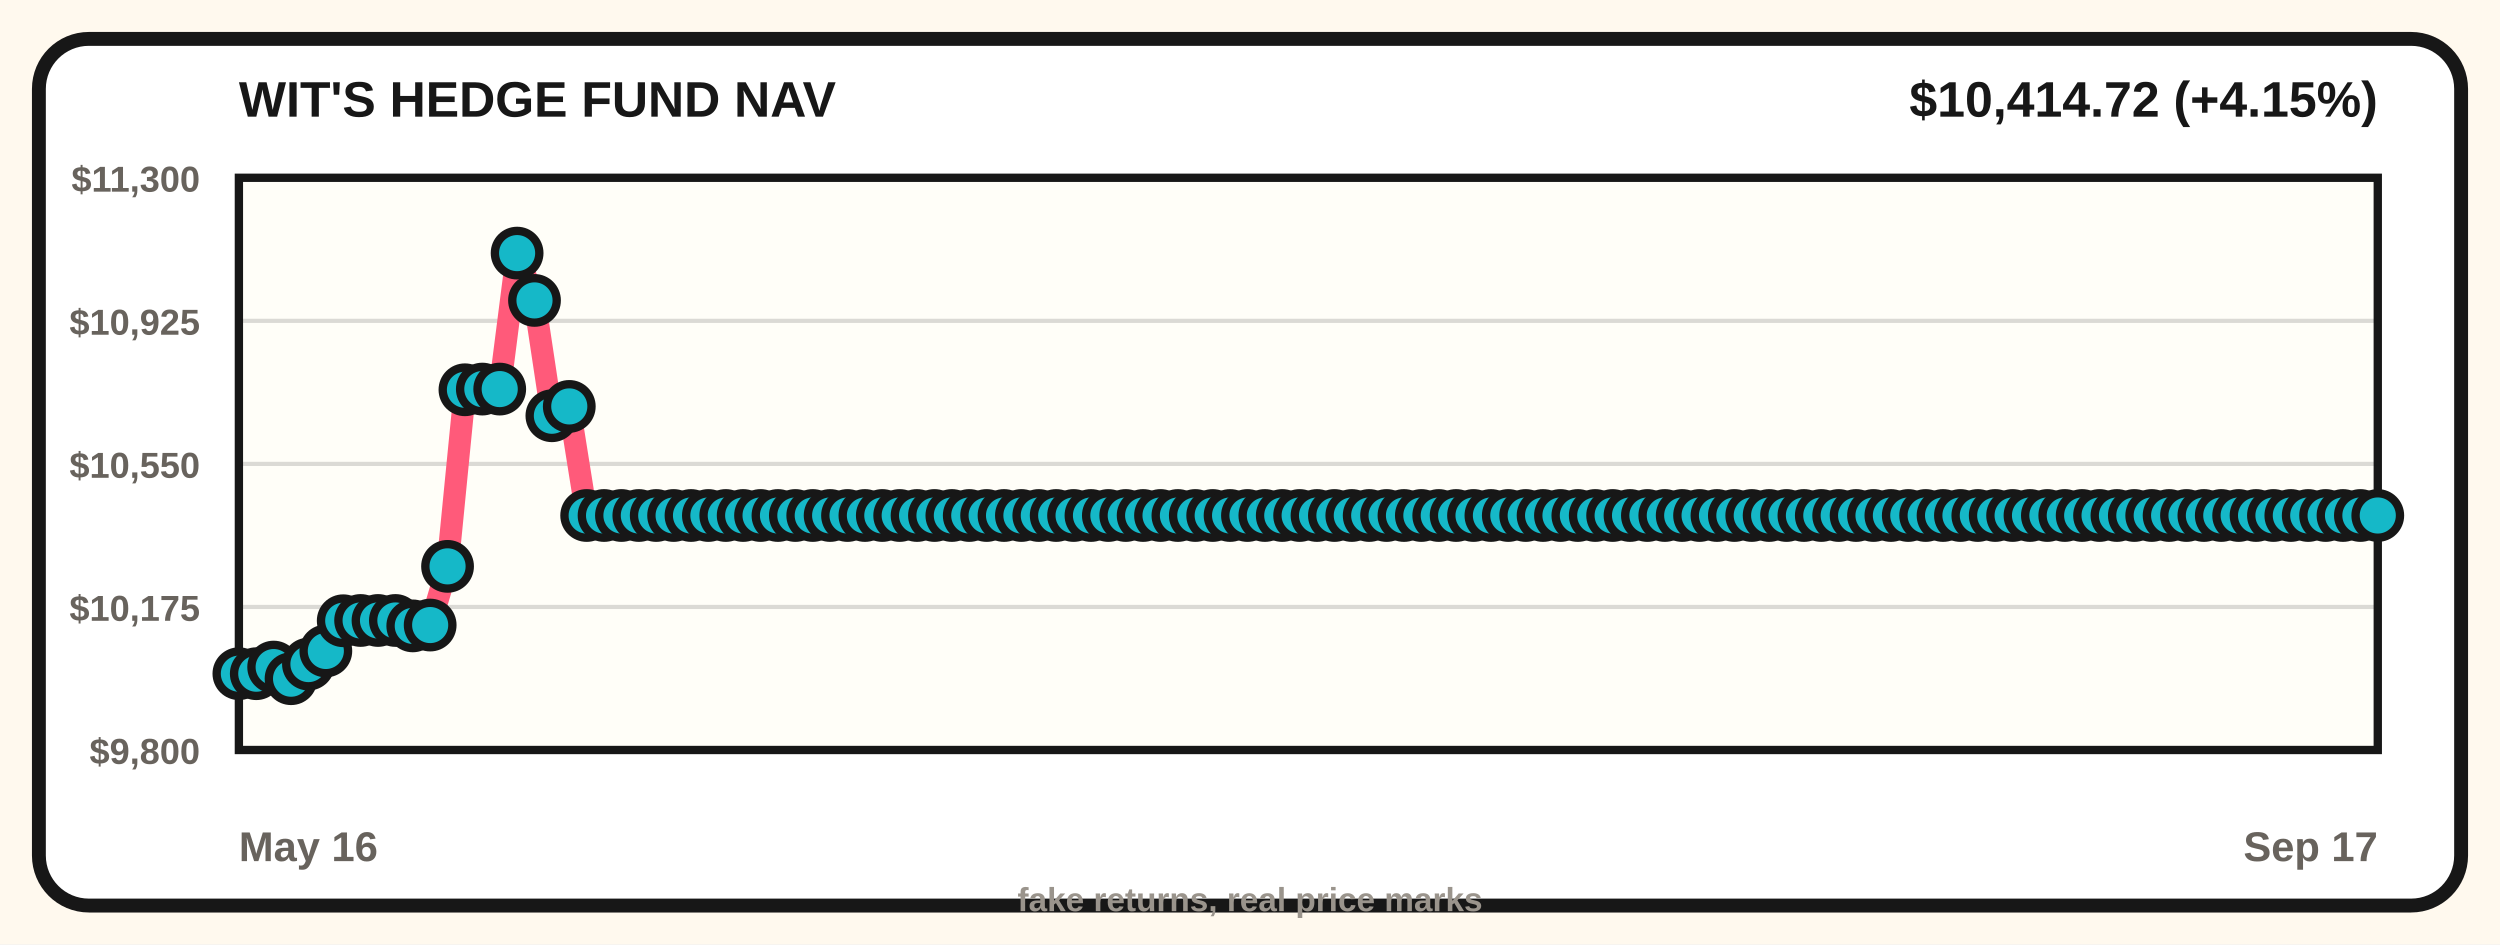
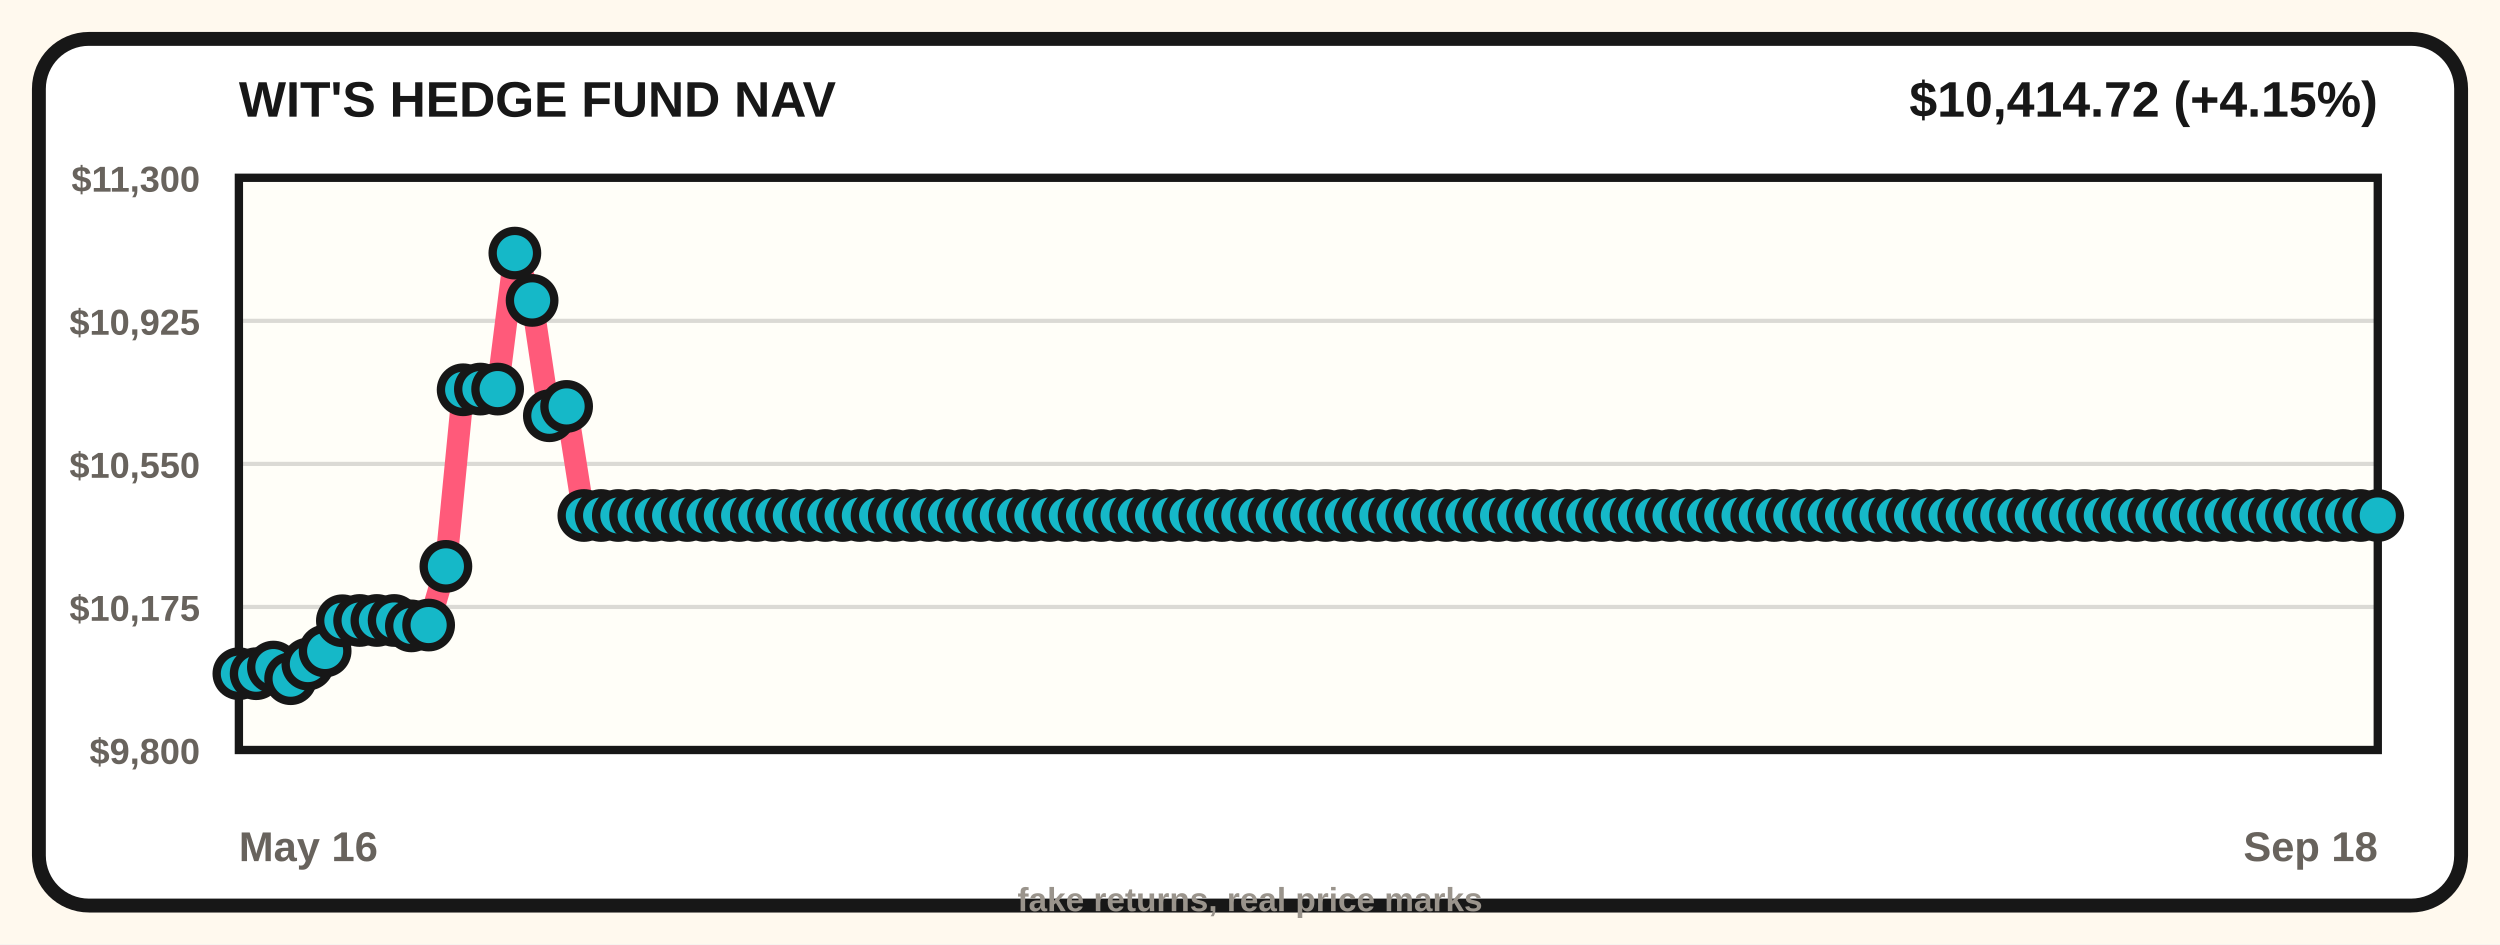
<svg xmlns="http://www.w3.org/2000/svg" width="900" height="340" viewBox="0 0 900 340" role="img" aria-label="Wit's Hedge Fund fake NAV chart">
  <rect width="900" height="340" fill="#fff9ee" />
  <rect x="14" y="14" width="872" height="312" rx="18" fill="#ffffff" stroke="#171717" stroke-width="5" />
  <rect x="86" y="64" width="770" height="206" fill="#fffef8" stroke="#171717" stroke-width="3" />
  <line x1="86" y1="270" x2="856" y2="270" stroke="#171717" stroke-width="1.5" opacity="0.16" />
  <text x="72" y="275" text-anchor="end" font-family="Arial, sans-serif" font-size="13" font-weight="800" fill="#68635d">$9,800</text>
  <line x1="86" y1="218.5" x2="856" y2="218.5" stroke="#171717" stroke-width="1.5" opacity="0.16" />
  <text x="72" y="223.5" text-anchor="end" font-family="Arial, sans-serif" font-size="13" font-weight="800" fill="#68635d">$10,175</text>
  <line x1="86" y1="167" x2="856" y2="167" stroke="#171717" stroke-width="1.5" opacity="0.16" />
  <text x="72" y="172" text-anchor="end" font-family="Arial, sans-serif" font-size="13" font-weight="800" fill="#68635d">$10,550</text>
  <line x1="86" y1="115.5" x2="856" y2="115.5" stroke="#171717" stroke-width="1.5" opacity="0.16" />
  <text x="72" y="120.5" text-anchor="end" font-family="Arial, sans-serif" font-size="13" font-weight="800" fill="#68635d">$10,925</text>
  <line x1="86" y1="64" x2="856" y2="64" stroke="#171717" stroke-width="1.5" opacity="0.16" />
  <text x="72" y="69" text-anchor="end" font-family="Arial, sans-serif" font-size="13" font-weight="800" fill="#68635d">$11,300</text>
-   <polyline points="86,242.53 92.26,242.53 98.52,240.15 104.78,244.33 111.04,239.07 117.3,234.35 123.56,223.47 129.82,223.37 136.08,223.37 142.34,223.37 148.6,225.32 154.86,225.02 161.12,203.89 167.38,140.32 173.64,140.07 179.9,140.07 186.16,91.12 192.42,108.15 198.68,149.67 204.94,146.31 211.2,185.58 217.46,185.58 223.72,185.58 229.98,185.58 236.24,185.58 242.5,185.58 248.76,185.58 255.02,185.58 261.28,185.58 267.54,185.58 273.8,185.58 280.07,185.58 286.33,185.58 292.59,185.58 298.85,185.58 305.11,185.58 311.37,185.58 317.63,185.58 323.89,185.58 330.15,185.58 336.41,185.58 342.67,185.58 348.93,185.58 355.19,185.58 361.45,185.58 367.71,185.58 373.97,185.58 380.23,185.58 386.49,185.58 392.75,185.58 399.01,185.58 405.27,185.58 411.53,185.58 417.79,185.58 424.05,185.58 430.31,185.58 436.57,185.58 442.83,185.58 449.09,185.58 455.35,185.58 461.61,185.58 467.87,185.58 474.13,185.58 480.39,185.58 486.65,185.58 492.91,185.58 499.17,185.58 505.43,185.58 511.69,185.58 517.95,185.58 524.21,185.58 530.47,185.58 536.73,185.58 542.99,185.58 549.25,185.58 555.51,185.58 561.77,185.58 568.03,185.58 574.29,185.58 580.55,185.58 586.81,185.58 593.07,185.58 599.33,185.58 605.59,185.58 611.85,185.58 618.11,185.58 624.37,185.58 630.63,185.58 636.89,185.58 643.15,185.58 649.41,185.58 655.67,185.58 661.93,185.58 668.2,185.58 674.46,185.58 680.72,185.58 686.98,185.58 693.24,185.58 699.5,185.58 705.76,185.58 712.02,185.58 718.28,185.58 724.54,185.58 730.8,185.58 737.06,185.58 743.32,185.58 749.58,185.58 755.84,185.58 762.1,185.58 768.36,185.58 774.62,185.58 780.88,185.58 787.14,185.58 793.4,185.58 799.66,185.58 805.92,185.58 812.18,185.58 818.44,185.58 824.7,185.58 830.96,185.58 837.22,185.58 843.48,185.58 849.74,185.58 856,185.58" fill="none" stroke="#ff5a7a" stroke-width="8" stroke-linecap="round" stroke-linejoin="round" />
+   <polyline points="86,242.53 92.21,242.53 98.42,240.15 104.63,244.33 110.84,239.07 117.05,234.35 123.26,223.47 129.47,223.37 135.68,223.37 141.89,223.37 148.1,225.32 154.31,225.02 160.52,203.89 166.73,140.32 172.94,140.07 179.15,140.07 185.35,91.12 191.56,108.15 197.77,149.67 203.98,146.31 210.19,185.58 216.4,185.58 222.61,185.58 228.82,185.58 235.03,185.58 241.24,185.58 247.45,185.58 253.66,185.58 259.87,185.58 266.08,185.58 272.29,185.58 278.5,185.58 284.71,185.58 290.92,185.58 297.13,185.58 303.34,185.58 309.55,185.58 315.76,185.58 321.97,185.58 328.18,185.58 334.39,185.58 340.6,185.58 346.81,185.58 353.02,185.58 359.23,185.58 365.44,185.58 371.65,185.58 377.85,185.58 384.06,185.58 390.27,185.58 396.48,185.58 402.69,185.58 408.9,185.58 415.11,185.58 421.32,185.58 427.53,185.58 433.74,185.58 439.95,185.58 446.16,185.58 452.37,185.58 458.58,185.58 464.79,185.58 471,185.58 477.21,185.58 483.42,185.58 489.63,185.58 495.84,185.58 502.05,185.58 508.26,185.58 514.47,185.58 520.68,185.58 526.89,185.58 533.1,185.58 539.31,185.58 545.52,185.58 551.73,185.58 557.94,185.58 564.15,185.58 570.35,185.58 576.56,185.58 582.77,185.58 588.98,185.58 595.19,185.58 601.4,185.58 607.61,185.58 613.82,185.58 620.03,185.58 626.24,185.58 632.45,185.58 638.66,185.58 644.87,185.58 651.08,185.58 657.29,185.58 663.5,185.58 669.71,185.58 675.92,185.58 682.13,185.58 688.34,185.58 694.55,185.58 700.76,185.58 706.97,185.58 713.18,185.58 719.39,185.58 725.6,185.58 731.81,185.58 738.02,185.58 744.23,185.58 750.44,185.58 756.65,185.58 762.85,185.58 769.06,185.58 775.27,185.58 781.48,185.58 787.69,185.58 793.9,185.58 800.11,185.58 806.32,185.58 812.53,185.58 818.74,185.58 824.95,185.58 831.16,185.58 837.37,185.58 843.58,185.58 849.79,185.58 856,185.58" fill="none" stroke="#ff5a7a" stroke-width="8" stroke-linecap="round" stroke-linejoin="round" />
  <circle cx="86" cy="242.53" r="8" fill="#15b8c8" stroke="#171717" stroke-width="3" />
-   <circle cx="92.26" cy="242.53" r="8" fill="#15b8c8" stroke="#171717" stroke-width="3" />
-   <circle cx="98.52" cy="240.15" r="8" fill="#15b8c8" stroke="#171717" stroke-width="3" />
-   <circle cx="104.78" cy="244.33" r="8" fill="#15b8c8" stroke="#171717" stroke-width="3" />
-   <circle cx="111.04" cy="239.07" r="8" fill="#15b8c8" stroke="#171717" stroke-width="3" />
-   <circle cx="117.3" cy="234.35" r="8" fill="#15b8c8" stroke="#171717" stroke-width="3" />
-   <circle cx="123.56" cy="223.47" r="8" fill="#15b8c8" stroke="#171717" stroke-width="3" />
-   <circle cx="129.82" cy="223.37" r="8" fill="#15b8c8" stroke="#171717" stroke-width="3" />
-   <circle cx="136.08" cy="223.37" r="8" fill="#15b8c8" stroke="#171717" stroke-width="3" />
-   <circle cx="142.34" cy="223.37" r="8" fill="#15b8c8" stroke="#171717" stroke-width="3" />
-   <circle cx="148.6" cy="225.32" r="8" fill="#15b8c8" stroke="#171717" stroke-width="3" />
-   <circle cx="154.86" cy="225.02" r="8" fill="#15b8c8" stroke="#171717" stroke-width="3" />
-   <circle cx="161.12" cy="203.89" r="8" fill="#15b8c8" stroke="#171717" stroke-width="3" />
-   <circle cx="167.38" cy="140.32" r="8" fill="#15b8c8" stroke="#171717" stroke-width="3" />
-   <circle cx="173.64" cy="140.07" r="8" fill="#15b8c8" stroke="#171717" stroke-width="3" />
-   <circle cx="179.9" cy="140.07" r="8" fill="#15b8c8" stroke="#171717" stroke-width="3" />
-   <circle cx="186.16" cy="91.12" r="8" fill="#15b8c8" stroke="#171717" stroke-width="3" />
-   <circle cx="192.42" cy="108.15" r="8" fill="#15b8c8" stroke="#171717" stroke-width="3" />
-   <circle cx="198.68" cy="149.67" r="8" fill="#15b8c8" stroke="#171717" stroke-width="3" />
-   <circle cx="204.94" cy="146.31" r="8" fill="#15b8c8" stroke="#171717" stroke-width="3" />
-   <circle cx="211.2" cy="185.58" r="8" fill="#15b8c8" stroke="#171717" stroke-width="3" />
-   <circle cx="217.46" cy="185.58" r="8" fill="#15b8c8" stroke="#171717" stroke-width="3" />
-   <circle cx="223.72" cy="185.58" r="8" fill="#15b8c8" stroke="#171717" stroke-width="3" />
-   <circle cx="229.98" cy="185.58" r="8" fill="#15b8c8" stroke="#171717" stroke-width="3" />
-   <circle cx="236.24" cy="185.58" r="8" fill="#15b8c8" stroke="#171717" stroke-width="3" />
-   <circle cx="242.5" cy="185.58" r="8" fill="#15b8c8" stroke="#171717" stroke-width="3" />
-   <circle cx="248.76" cy="185.58" r="8" fill="#15b8c8" stroke="#171717" stroke-width="3" />
-   <circle cx="255.02" cy="185.58" r="8" fill="#15b8c8" stroke="#171717" stroke-width="3" />
-   <circle cx="261.28" cy="185.58" r="8" fill="#15b8c8" stroke="#171717" stroke-width="3" />
-   <circle cx="267.54" cy="185.58" r="8" fill="#15b8c8" stroke="#171717" stroke-width="3" />
-   <circle cx="273.8" cy="185.58" r="8" fill="#15b8c8" stroke="#171717" stroke-width="3" />
-   <circle cx="280.07" cy="185.58" r="8" fill="#15b8c8" stroke="#171717" stroke-width="3" />
-   <circle cx="286.33" cy="185.58" r="8" fill="#15b8c8" stroke="#171717" stroke-width="3" />
-   <circle cx="292.59" cy="185.58" r="8" fill="#15b8c8" stroke="#171717" stroke-width="3" />
-   <circle cx="298.85" cy="185.58" r="8" fill="#15b8c8" stroke="#171717" stroke-width="3" />
-   <circle cx="305.11" cy="185.58" r="8" fill="#15b8c8" stroke="#171717" stroke-width="3" />
-   <circle cx="311.37" cy="185.58" r="8" fill="#15b8c8" stroke="#171717" stroke-width="3" />
-   <circle cx="317.63" cy="185.58" r="8" fill="#15b8c8" stroke="#171717" stroke-width="3" />
-   <circle cx="323.89" cy="185.58" r="8" fill="#15b8c8" stroke="#171717" stroke-width="3" />
-   <circle cx="330.15" cy="185.58" r="8" fill="#15b8c8" stroke="#171717" stroke-width="3" />
-   <circle cx="336.41" cy="185.58" r="8" fill="#15b8c8" stroke="#171717" stroke-width="3" />
-   <circle cx="342.67" cy="185.58" r="8" fill="#15b8c8" stroke="#171717" stroke-width="3" />
-   <circle cx="348.93" cy="185.58" r="8" fill="#15b8c8" stroke="#171717" stroke-width="3" />
-   <circle cx="355.19" cy="185.58" r="8" fill="#15b8c8" stroke="#171717" stroke-width="3" />
-   <circle cx="361.45" cy="185.58" r="8" fill="#15b8c8" stroke="#171717" stroke-width="3" />
-   <circle cx="367.71" cy="185.58" r="8" fill="#15b8c8" stroke="#171717" stroke-width="3" />
-   <circle cx="373.97" cy="185.58" r="8" fill="#15b8c8" stroke="#171717" stroke-width="3" />
-   <circle cx="380.23" cy="185.58" r="8" fill="#15b8c8" stroke="#171717" stroke-width="3" />
-   <circle cx="386.49" cy="185.58" r="8" fill="#15b8c8" stroke="#171717" stroke-width="3" />
-   <circle cx="392.75" cy="185.58" r="8" fill="#15b8c8" stroke="#171717" stroke-width="3" />
-   <circle cx="399.01" cy="185.58" r="8" fill="#15b8c8" stroke="#171717" stroke-width="3" />
-   <circle cx="405.27" cy="185.58" r="8" fill="#15b8c8" stroke="#171717" stroke-width="3" />
-   <circle cx="411.53" cy="185.58" r="8" fill="#15b8c8" stroke="#171717" stroke-width="3" />
-   <circle cx="417.79" cy="185.58" r="8" fill="#15b8c8" stroke="#171717" stroke-width="3" />
-   <circle cx="424.05" cy="185.58" r="8" fill="#15b8c8" stroke="#171717" stroke-width="3" />
-   <circle cx="430.31" cy="185.58" r="8" fill="#15b8c8" stroke="#171717" stroke-width="3" />
-   <circle cx="436.57" cy="185.58" r="8" fill="#15b8c8" stroke="#171717" stroke-width="3" />
-   <circle cx="442.83" cy="185.58" r="8" fill="#15b8c8" stroke="#171717" stroke-width="3" />
-   <circle cx="449.09" cy="185.58" r="8" fill="#15b8c8" stroke="#171717" stroke-width="3" />
-   <circle cx="455.35" cy="185.58" r="8" fill="#15b8c8" stroke="#171717" stroke-width="3" />
-   <circle cx="461.61" cy="185.58" r="8" fill="#15b8c8" stroke="#171717" stroke-width="3" />
-   <circle cx="467.87" cy="185.58" r="8" fill="#15b8c8" stroke="#171717" stroke-width="3" />
-   <circle cx="474.13" cy="185.58" r="8" fill="#15b8c8" stroke="#171717" stroke-width="3" />
-   <circle cx="480.39" cy="185.58" r="8" fill="#15b8c8" stroke="#171717" stroke-width="3" />
-   <circle cx="486.65" cy="185.58" r="8" fill="#15b8c8" stroke="#171717" stroke-width="3" />
-   <circle cx="492.91" cy="185.58" r="8" fill="#15b8c8" stroke="#171717" stroke-width="3" />
-   <circle cx="499.17" cy="185.58" r="8" fill="#15b8c8" stroke="#171717" stroke-width="3" />
-   <circle cx="505.43" cy="185.58" r="8" fill="#15b8c8" stroke="#171717" stroke-width="3" />
-   <circle cx="511.69" cy="185.58" r="8" fill="#15b8c8" stroke="#171717" stroke-width="3" />
-   <circle cx="517.95" cy="185.58" r="8" fill="#15b8c8" stroke="#171717" stroke-width="3" />
-   <circle cx="524.21" cy="185.58" r="8" fill="#15b8c8" stroke="#171717" stroke-width="3" />
-   <circle cx="530.47" cy="185.58" r="8" fill="#15b8c8" stroke="#171717" stroke-width="3" />
-   <circle cx="536.73" cy="185.58" r="8" fill="#15b8c8" stroke="#171717" stroke-width="3" />
-   <circle cx="542.99" cy="185.58" r="8" fill="#15b8c8" stroke="#171717" stroke-width="3" />
-   <circle cx="549.25" cy="185.58" r="8" fill="#15b8c8" stroke="#171717" stroke-width="3" />
-   <circle cx="555.51" cy="185.58" r="8" fill="#15b8c8" stroke="#171717" stroke-width="3" />
-   <circle cx="561.77" cy="185.58" r="8" fill="#15b8c8" stroke="#171717" stroke-width="3" />
-   <circle cx="568.03" cy="185.58" r="8" fill="#15b8c8" stroke="#171717" stroke-width="3" />
-   <circle cx="574.29" cy="185.58" r="8" fill="#15b8c8" stroke="#171717" stroke-width="3" />
-   <circle cx="580.55" cy="185.58" r="8" fill="#15b8c8" stroke="#171717" stroke-width="3" />
-   <circle cx="586.81" cy="185.58" r="8" fill="#15b8c8" stroke="#171717" stroke-width="3" />
-   <circle cx="593.07" cy="185.58" r="8" fill="#15b8c8" stroke="#171717" stroke-width="3" />
-   <circle cx="599.33" cy="185.58" r="8" fill="#15b8c8" stroke="#171717" stroke-width="3" />
-   <circle cx="605.59" cy="185.58" r="8" fill="#15b8c8" stroke="#171717" stroke-width="3" />
-   <circle cx="611.85" cy="185.58" r="8" fill="#15b8c8" stroke="#171717" stroke-width="3" />
-   <circle cx="618.11" cy="185.58" r="8" fill="#15b8c8" stroke="#171717" stroke-width="3" />
-   <circle cx="624.37" cy="185.58" r="8" fill="#15b8c8" stroke="#171717" stroke-width="3" />
-   <circle cx="630.63" cy="185.58" r="8" fill="#15b8c8" stroke="#171717" stroke-width="3" />
-   <circle cx="636.89" cy="185.58" r="8" fill="#15b8c8" stroke="#171717" stroke-width="3" />
-   <circle cx="643.15" cy="185.58" r="8" fill="#15b8c8" stroke="#171717" stroke-width="3" />
-   <circle cx="649.41" cy="185.58" r="8" fill="#15b8c8" stroke="#171717" stroke-width="3" />
-   <circle cx="655.67" cy="185.58" r="8" fill="#15b8c8" stroke="#171717" stroke-width="3" />
-   <circle cx="661.93" cy="185.58" r="8" fill="#15b8c8" stroke="#171717" stroke-width="3" />
-   <circle cx="668.2" cy="185.58" r="8" fill="#15b8c8" stroke="#171717" stroke-width="3" />
-   <circle cx="674.46" cy="185.58" r="8" fill="#15b8c8" stroke="#171717" stroke-width="3" />
-   <circle cx="680.72" cy="185.58" r="8" fill="#15b8c8" stroke="#171717" stroke-width="3" />
-   <circle cx="686.98" cy="185.58" r="8" fill="#15b8c8" stroke="#171717" stroke-width="3" />
-   <circle cx="693.24" cy="185.58" r="8" fill="#15b8c8" stroke="#171717" stroke-width="3" />
-   <circle cx="699.5" cy="185.58" r="8" fill="#15b8c8" stroke="#171717" stroke-width="3" />
-   <circle cx="705.76" cy="185.58" r="8" fill="#15b8c8" stroke="#171717" stroke-width="3" />
-   <circle cx="712.02" cy="185.58" r="8" fill="#15b8c8" stroke="#171717" stroke-width="3" />
-   <circle cx="718.28" cy="185.58" r="8" fill="#15b8c8" stroke="#171717" stroke-width="3" />
-   <circle cx="724.54" cy="185.58" r="8" fill="#15b8c8" stroke="#171717" stroke-width="3" />
-   <circle cx="730.8" cy="185.58" r="8" fill="#15b8c8" stroke="#171717" stroke-width="3" />
-   <circle cx="737.06" cy="185.58" r="8" fill="#15b8c8" stroke="#171717" stroke-width="3" />
-   <circle cx="743.32" cy="185.58" r="8" fill="#15b8c8" stroke="#171717" stroke-width="3" />
-   <circle cx="749.58" cy="185.58" r="8" fill="#15b8c8" stroke="#171717" stroke-width="3" />
-   <circle cx="755.84" cy="185.58" r="8" fill="#15b8c8" stroke="#171717" stroke-width="3" />
-   <circle cx="762.1" cy="185.58" r="8" fill="#15b8c8" stroke="#171717" stroke-width="3" />
-   <circle cx="768.36" cy="185.58" r="8" fill="#15b8c8" stroke="#171717" stroke-width="3" />
-   <circle cx="774.62" cy="185.58" r="8" fill="#15b8c8" stroke="#171717" stroke-width="3" />
-   <circle cx="780.88" cy="185.58" r="8" fill="#15b8c8" stroke="#171717" stroke-width="3" />
-   <circle cx="787.14" cy="185.58" r="8" fill="#15b8c8" stroke="#171717" stroke-width="3" />
-   <circle cx="793.4" cy="185.58" r="8" fill="#15b8c8" stroke="#171717" stroke-width="3" />
-   <circle cx="799.66" cy="185.58" r="8" fill="#15b8c8" stroke="#171717" stroke-width="3" />
-   <circle cx="805.92" cy="185.58" r="8" fill="#15b8c8" stroke="#171717" stroke-width="3" />
-   <circle cx="812.18" cy="185.58" r="8" fill="#15b8c8" stroke="#171717" stroke-width="3" />
-   <circle cx="818.44" cy="185.58" r="8" fill="#15b8c8" stroke="#171717" stroke-width="3" />
-   <circle cx="824.7" cy="185.58" r="8" fill="#15b8c8" stroke="#171717" stroke-width="3" />
-   <circle cx="830.96" cy="185.58" r="8" fill="#15b8c8" stroke="#171717" stroke-width="3" />
-   <circle cx="837.22" cy="185.58" r="8" fill="#15b8c8" stroke="#171717" stroke-width="3" />
-   <circle cx="843.48" cy="185.58" r="8" fill="#15b8c8" stroke="#171717" stroke-width="3" />
-   <circle cx="849.74" cy="185.58" r="8" fill="#15b8c8" stroke="#171717" stroke-width="3" />
+   <circle cx="92.21" cy="242.53" r="8" fill="#15b8c8" stroke="#171717" stroke-width="3" />
+   <circle cx="98.42" cy="240.15" r="8" fill="#15b8c8" stroke="#171717" stroke-width="3" />
+   <circle cx="104.63" cy="244.33" r="8" fill="#15b8c8" stroke="#171717" stroke-width="3" />
+   <circle cx="110.84" cy="239.07" r="8" fill="#15b8c8" stroke="#171717" stroke-width="3" />
+   <circle cx="117.05" cy="234.35" r="8" fill="#15b8c8" stroke="#171717" stroke-width="3" />
+   <circle cx="123.26" cy="223.47" r="8" fill="#15b8c8" stroke="#171717" stroke-width="3" />
+   <circle cx="129.47" cy="223.37" r="8" fill="#15b8c8" stroke="#171717" stroke-width="3" />
+   <circle cx="135.68" cy="223.37" r="8" fill="#15b8c8" stroke="#171717" stroke-width="3" />
+   <circle cx="141.89" cy="223.37" r="8" fill="#15b8c8" stroke="#171717" stroke-width="3" />
+   <circle cx="148.1" cy="225.32" r="8" fill="#15b8c8" stroke="#171717" stroke-width="3" />
+   <circle cx="154.31" cy="225.02" r="8" fill="#15b8c8" stroke="#171717" stroke-width="3" />
+   <circle cx="160.52" cy="203.89" r="8" fill="#15b8c8" stroke="#171717" stroke-width="3" />
+   <circle cx="166.73" cy="140.32" r="8" fill="#15b8c8" stroke="#171717" stroke-width="3" />
+   <circle cx="172.94" cy="140.07" r="8" fill="#15b8c8" stroke="#171717" stroke-width="3" />
+   <circle cx="179.15" cy="140.07" r="8" fill="#15b8c8" stroke="#171717" stroke-width="3" />
+   <circle cx="185.35" cy="91.12" r="8" fill="#15b8c8" stroke="#171717" stroke-width="3" />
+   <circle cx="191.56" cy="108.15" r="8" fill="#15b8c8" stroke="#171717" stroke-width="3" />
+   <circle cx="197.77" cy="149.67" r="8" fill="#15b8c8" stroke="#171717" stroke-width="3" />
+   <circle cx="203.98" cy="146.31" r="8" fill="#15b8c8" stroke="#171717" stroke-width="3" />
+   <circle cx="210.19" cy="185.58" r="8" fill="#15b8c8" stroke="#171717" stroke-width="3" />
+   <circle cx="216.4" cy="185.58" r="8" fill="#15b8c8" stroke="#171717" stroke-width="3" />
+   <circle cx="222.61" cy="185.58" r="8" fill="#15b8c8" stroke="#171717" stroke-width="3" />
+   <circle cx="228.82" cy="185.58" r="8" fill="#15b8c8" stroke="#171717" stroke-width="3" />
+   <circle cx="235.03" cy="185.58" r="8" fill="#15b8c8" stroke="#171717" stroke-width="3" />
+   <circle cx="241.24" cy="185.58" r="8" fill="#15b8c8" stroke="#171717" stroke-width="3" />
+   <circle cx="247.45" cy="185.58" r="8" fill="#15b8c8" stroke="#171717" stroke-width="3" />
+   <circle cx="253.66" cy="185.58" r="8" fill="#15b8c8" stroke="#171717" stroke-width="3" />
+   <circle cx="259.87" cy="185.58" r="8" fill="#15b8c8" stroke="#171717" stroke-width="3" />
+   <circle cx="266.08" cy="185.58" r="8" fill="#15b8c8" stroke="#171717" stroke-width="3" />
+   <circle cx="272.29" cy="185.58" r="8" fill="#15b8c8" stroke="#171717" stroke-width="3" />
+   <circle cx="278.5" cy="185.58" r="8" fill="#15b8c8" stroke="#171717" stroke-width="3" />
+   <circle cx="284.71" cy="185.58" r="8" fill="#15b8c8" stroke="#171717" stroke-width="3" />
+   <circle cx="290.92" cy="185.58" r="8" fill="#15b8c8" stroke="#171717" stroke-width="3" />
+   <circle cx="297.13" cy="185.58" r="8" fill="#15b8c8" stroke="#171717" stroke-width="3" />
+   <circle cx="303.34" cy="185.58" r="8" fill="#15b8c8" stroke="#171717" stroke-width="3" />
+   <circle cx="309.55" cy="185.58" r="8" fill="#15b8c8" stroke="#171717" stroke-width="3" />
+   <circle cx="315.76" cy="185.58" r="8" fill="#15b8c8" stroke="#171717" stroke-width="3" />
+   <circle cx="321.97" cy="185.58" r="8" fill="#15b8c8" stroke="#171717" stroke-width="3" />
+   <circle cx="328.18" cy="185.58" r="8" fill="#15b8c8" stroke="#171717" stroke-width="3" />
+   <circle cx="334.39" cy="185.58" r="8" fill="#15b8c8" stroke="#171717" stroke-width="3" />
+   <circle cx="340.6" cy="185.58" r="8" fill="#15b8c8" stroke="#171717" stroke-width="3" />
+   <circle cx="346.81" cy="185.58" r="8" fill="#15b8c8" stroke="#171717" stroke-width="3" />
+   <circle cx="353.02" cy="185.58" r="8" fill="#15b8c8" stroke="#171717" stroke-width="3" />
+   <circle cx="359.23" cy="185.58" r="8" fill="#15b8c8" stroke="#171717" stroke-width="3" />
+   <circle cx="365.44" cy="185.58" r="8" fill="#15b8c8" stroke="#171717" stroke-width="3" />
+   <circle cx="371.65" cy="185.58" r="8" fill="#15b8c8" stroke="#171717" stroke-width="3" />
+   <circle cx="377.85" cy="185.58" r="8" fill="#15b8c8" stroke="#171717" stroke-width="3" />
+   <circle cx="384.06" cy="185.58" r="8" fill="#15b8c8" stroke="#171717" stroke-width="3" />
+   <circle cx="390.27" cy="185.58" r="8" fill="#15b8c8" stroke="#171717" stroke-width="3" />
+   <circle cx="396.48" cy="185.58" r="8" fill="#15b8c8" stroke="#171717" stroke-width="3" />
+   <circle cx="402.69" cy="185.58" r="8" fill="#15b8c8" stroke="#171717" stroke-width="3" />
+   <circle cx="408.9" cy="185.58" r="8" fill="#15b8c8" stroke="#171717" stroke-width="3" />
+   <circle cx="415.11" cy="185.58" r="8" fill="#15b8c8" stroke="#171717" stroke-width="3" />
+   <circle cx="421.32" cy="185.58" r="8" fill="#15b8c8" stroke="#171717" stroke-width="3" />
+   <circle cx="427.53" cy="185.58" r="8" fill="#15b8c8" stroke="#171717" stroke-width="3" />
+   <circle cx="433.74" cy="185.58" r="8" fill="#15b8c8" stroke="#171717" stroke-width="3" />
+   <circle cx="439.95" cy="185.58" r="8" fill="#15b8c8" stroke="#171717" stroke-width="3" />
+   <circle cx="446.16" cy="185.58" r="8" fill="#15b8c8" stroke="#171717" stroke-width="3" />
+   <circle cx="452.37" cy="185.58" r="8" fill="#15b8c8" stroke="#171717" stroke-width="3" />
+   <circle cx="458.58" cy="185.58" r="8" fill="#15b8c8" stroke="#171717" stroke-width="3" />
+   <circle cx="464.79" cy="185.58" r="8" fill="#15b8c8" stroke="#171717" stroke-width="3" />
+   <circle cx="471" cy="185.58" r="8" fill="#15b8c8" stroke="#171717" stroke-width="3" />
+   <circle cx="477.21" cy="185.58" r="8" fill="#15b8c8" stroke="#171717" stroke-width="3" />
+   <circle cx="483.42" cy="185.58" r="8" fill="#15b8c8" stroke="#171717" stroke-width="3" />
+   <circle cx="489.63" cy="185.58" r="8" fill="#15b8c8" stroke="#171717" stroke-width="3" />
+   <circle cx="495.84" cy="185.58" r="8" fill="#15b8c8" stroke="#171717" stroke-width="3" />
+   <circle cx="502.05" cy="185.58" r="8" fill="#15b8c8" stroke="#171717" stroke-width="3" />
+   <circle cx="508.26" cy="185.58" r="8" fill="#15b8c8" stroke="#171717" stroke-width="3" />
+   <circle cx="514.47" cy="185.58" r="8" fill="#15b8c8" stroke="#171717" stroke-width="3" />
+   <circle cx="520.68" cy="185.58" r="8" fill="#15b8c8" stroke="#171717" stroke-width="3" />
+   <circle cx="526.89" cy="185.58" r="8" fill="#15b8c8" stroke="#171717" stroke-width="3" />
+   <circle cx="533.1" cy="185.58" r="8" fill="#15b8c8" stroke="#171717" stroke-width="3" />
+   <circle cx="539.31" cy="185.58" r="8" fill="#15b8c8" stroke="#171717" stroke-width="3" />
+   <circle cx="545.52" cy="185.58" r="8" fill="#15b8c8" stroke="#171717" stroke-width="3" />
+   <circle cx="551.73" cy="185.58" r="8" fill="#15b8c8" stroke="#171717" stroke-width="3" />
+   <circle cx="557.94" cy="185.58" r="8" fill="#15b8c8" stroke="#171717" stroke-width="3" />
+   <circle cx="564.15" cy="185.58" r="8" fill="#15b8c8" stroke="#171717" stroke-width="3" />
+   <circle cx="570.35" cy="185.58" r="8" fill="#15b8c8" stroke="#171717" stroke-width="3" />
+   <circle cx="576.56" cy="185.58" r="8" fill="#15b8c8" stroke="#171717" stroke-width="3" />
+   <circle cx="582.77" cy="185.58" r="8" fill="#15b8c8" stroke="#171717" stroke-width="3" />
+   <circle cx="588.98" cy="185.58" r="8" fill="#15b8c8" stroke="#171717" stroke-width="3" />
+   <circle cx="595.19" cy="185.58" r="8" fill="#15b8c8" stroke="#171717" stroke-width="3" />
+   <circle cx="601.4" cy="185.58" r="8" fill="#15b8c8" stroke="#171717" stroke-width="3" />
+   <circle cx="607.61" cy="185.58" r="8" fill="#15b8c8" stroke="#171717" stroke-width="3" />
+   <circle cx="613.82" cy="185.58" r="8" fill="#15b8c8" stroke="#171717" stroke-width="3" />
+   <circle cx="620.03" cy="185.58" r="8" fill="#15b8c8" stroke="#171717" stroke-width="3" />
+   <circle cx="626.24" cy="185.58" r="8" fill="#15b8c8" stroke="#171717" stroke-width="3" />
+   <circle cx="632.45" cy="185.58" r="8" fill="#15b8c8" stroke="#171717" stroke-width="3" />
+   <circle cx="638.66" cy="185.58" r="8" fill="#15b8c8" stroke="#171717" stroke-width="3" />
+   <circle cx="644.87" cy="185.58" r="8" fill="#15b8c8" stroke="#171717" stroke-width="3" />
+   <circle cx="651.08" cy="185.58" r="8" fill="#15b8c8" stroke="#171717" stroke-width="3" />
+   <circle cx="657.29" cy="185.58" r="8" fill="#15b8c8" stroke="#171717" stroke-width="3" />
+   <circle cx="663.5" cy="185.58" r="8" fill="#15b8c8" stroke="#171717" stroke-width="3" />
+   <circle cx="669.71" cy="185.58" r="8" fill="#15b8c8" stroke="#171717" stroke-width="3" />
+   <circle cx="675.92" cy="185.58" r="8" fill="#15b8c8" stroke="#171717" stroke-width="3" />
+   <circle cx="682.13" cy="185.58" r="8" fill="#15b8c8" stroke="#171717" stroke-width="3" />
+   <circle cx="688.34" cy="185.58" r="8" fill="#15b8c8" stroke="#171717" stroke-width="3" />
+   <circle cx="694.55" cy="185.58" r="8" fill="#15b8c8" stroke="#171717" stroke-width="3" />
+   <circle cx="700.76" cy="185.58" r="8" fill="#15b8c8" stroke="#171717" stroke-width="3" />
+   <circle cx="706.97" cy="185.58" r="8" fill="#15b8c8" stroke="#171717" stroke-width="3" />
+   <circle cx="713.18" cy="185.58" r="8" fill="#15b8c8" stroke="#171717" stroke-width="3" />
+   <circle cx="719.39" cy="185.58" r="8" fill="#15b8c8" stroke="#171717" stroke-width="3" />
+   <circle cx="725.6" cy="185.58" r="8" fill="#15b8c8" stroke="#171717" stroke-width="3" />
+   <circle cx="731.81" cy="185.58" r="8" fill="#15b8c8" stroke="#171717" stroke-width="3" />
+   <circle cx="738.02" cy="185.58" r="8" fill="#15b8c8" stroke="#171717" stroke-width="3" />
+   <circle cx="744.23" cy="185.58" r="8" fill="#15b8c8" stroke="#171717" stroke-width="3" />
+   <circle cx="750.44" cy="185.58" r="8" fill="#15b8c8" stroke="#171717" stroke-width="3" />
+   <circle cx="756.65" cy="185.58" r="8" fill="#15b8c8" stroke="#171717" stroke-width="3" />
+   <circle cx="762.85" cy="185.58" r="8" fill="#15b8c8" stroke="#171717" stroke-width="3" />
+   <circle cx="769.06" cy="185.58" r="8" fill="#15b8c8" stroke="#171717" stroke-width="3" />
+   <circle cx="775.27" cy="185.58" r="8" fill="#15b8c8" stroke="#171717" stroke-width="3" />
+   <circle cx="781.48" cy="185.58" r="8" fill="#15b8c8" stroke="#171717" stroke-width="3" />
+   <circle cx="787.69" cy="185.58" r="8" fill="#15b8c8" stroke="#171717" stroke-width="3" />
+   <circle cx="793.9" cy="185.58" r="8" fill="#15b8c8" stroke="#171717" stroke-width="3" />
+   <circle cx="800.11" cy="185.58" r="8" fill="#15b8c8" stroke="#171717" stroke-width="3" />
+   <circle cx="806.32" cy="185.58" r="8" fill="#15b8c8" stroke="#171717" stroke-width="3" />
+   <circle cx="812.53" cy="185.58" r="8" fill="#15b8c8" stroke="#171717" stroke-width="3" />
+   <circle cx="818.74" cy="185.58" r="8" fill="#15b8c8" stroke="#171717" stroke-width="3" />
+   <circle cx="824.95" cy="185.58" r="8" fill="#15b8c8" stroke="#171717" stroke-width="3" />
+   <circle cx="831.16" cy="185.58" r="8" fill="#15b8c8" stroke="#171717" stroke-width="3" />
+   <circle cx="837.37" cy="185.58" r="8" fill="#15b8c8" stroke="#171717" stroke-width="3" />
+   <circle cx="843.58" cy="185.58" r="8" fill="#15b8c8" stroke="#171717" stroke-width="3" />
+   <circle cx="849.79" cy="185.58" r="8" fill="#15b8c8" stroke="#171717" stroke-width="3" />
  <circle cx="856" cy="185.58" r="8" fill="#15b8c8" stroke="#171717" stroke-width="3" />
  <text x="86" y="42" font-family="Arial, sans-serif" font-size="18" font-weight="900" fill="#171717">WIT'S HEDGE FUND NAV</text>
  <text x="856" y="42" text-anchor="end" font-family="Arial, sans-serif" font-size="18" font-weight="900" fill="#171717">$10,414.72 (+4.15%)</text>
  <text x="86" y="310" text-anchor="start" font-family="Arial, sans-serif" font-size="15" font-weight="900" fill="#68635d">May 16</text>
-   <text x="856" y="310" text-anchor="end" font-family="Arial, sans-serif" font-size="15" font-weight="900" fill="#68635d">Sep 17</text>
+   <text x="856" y="310" text-anchor="end" font-family="Arial, sans-serif" font-size="15" font-weight="900" fill="#68635d">Sep 18</text>
  <text x="450" y="328" text-anchor="middle" font-family="Arial, sans-serif" font-size="12" font-weight="800" fill="#9a948c">fake returns, real price marks</text>
</svg>
